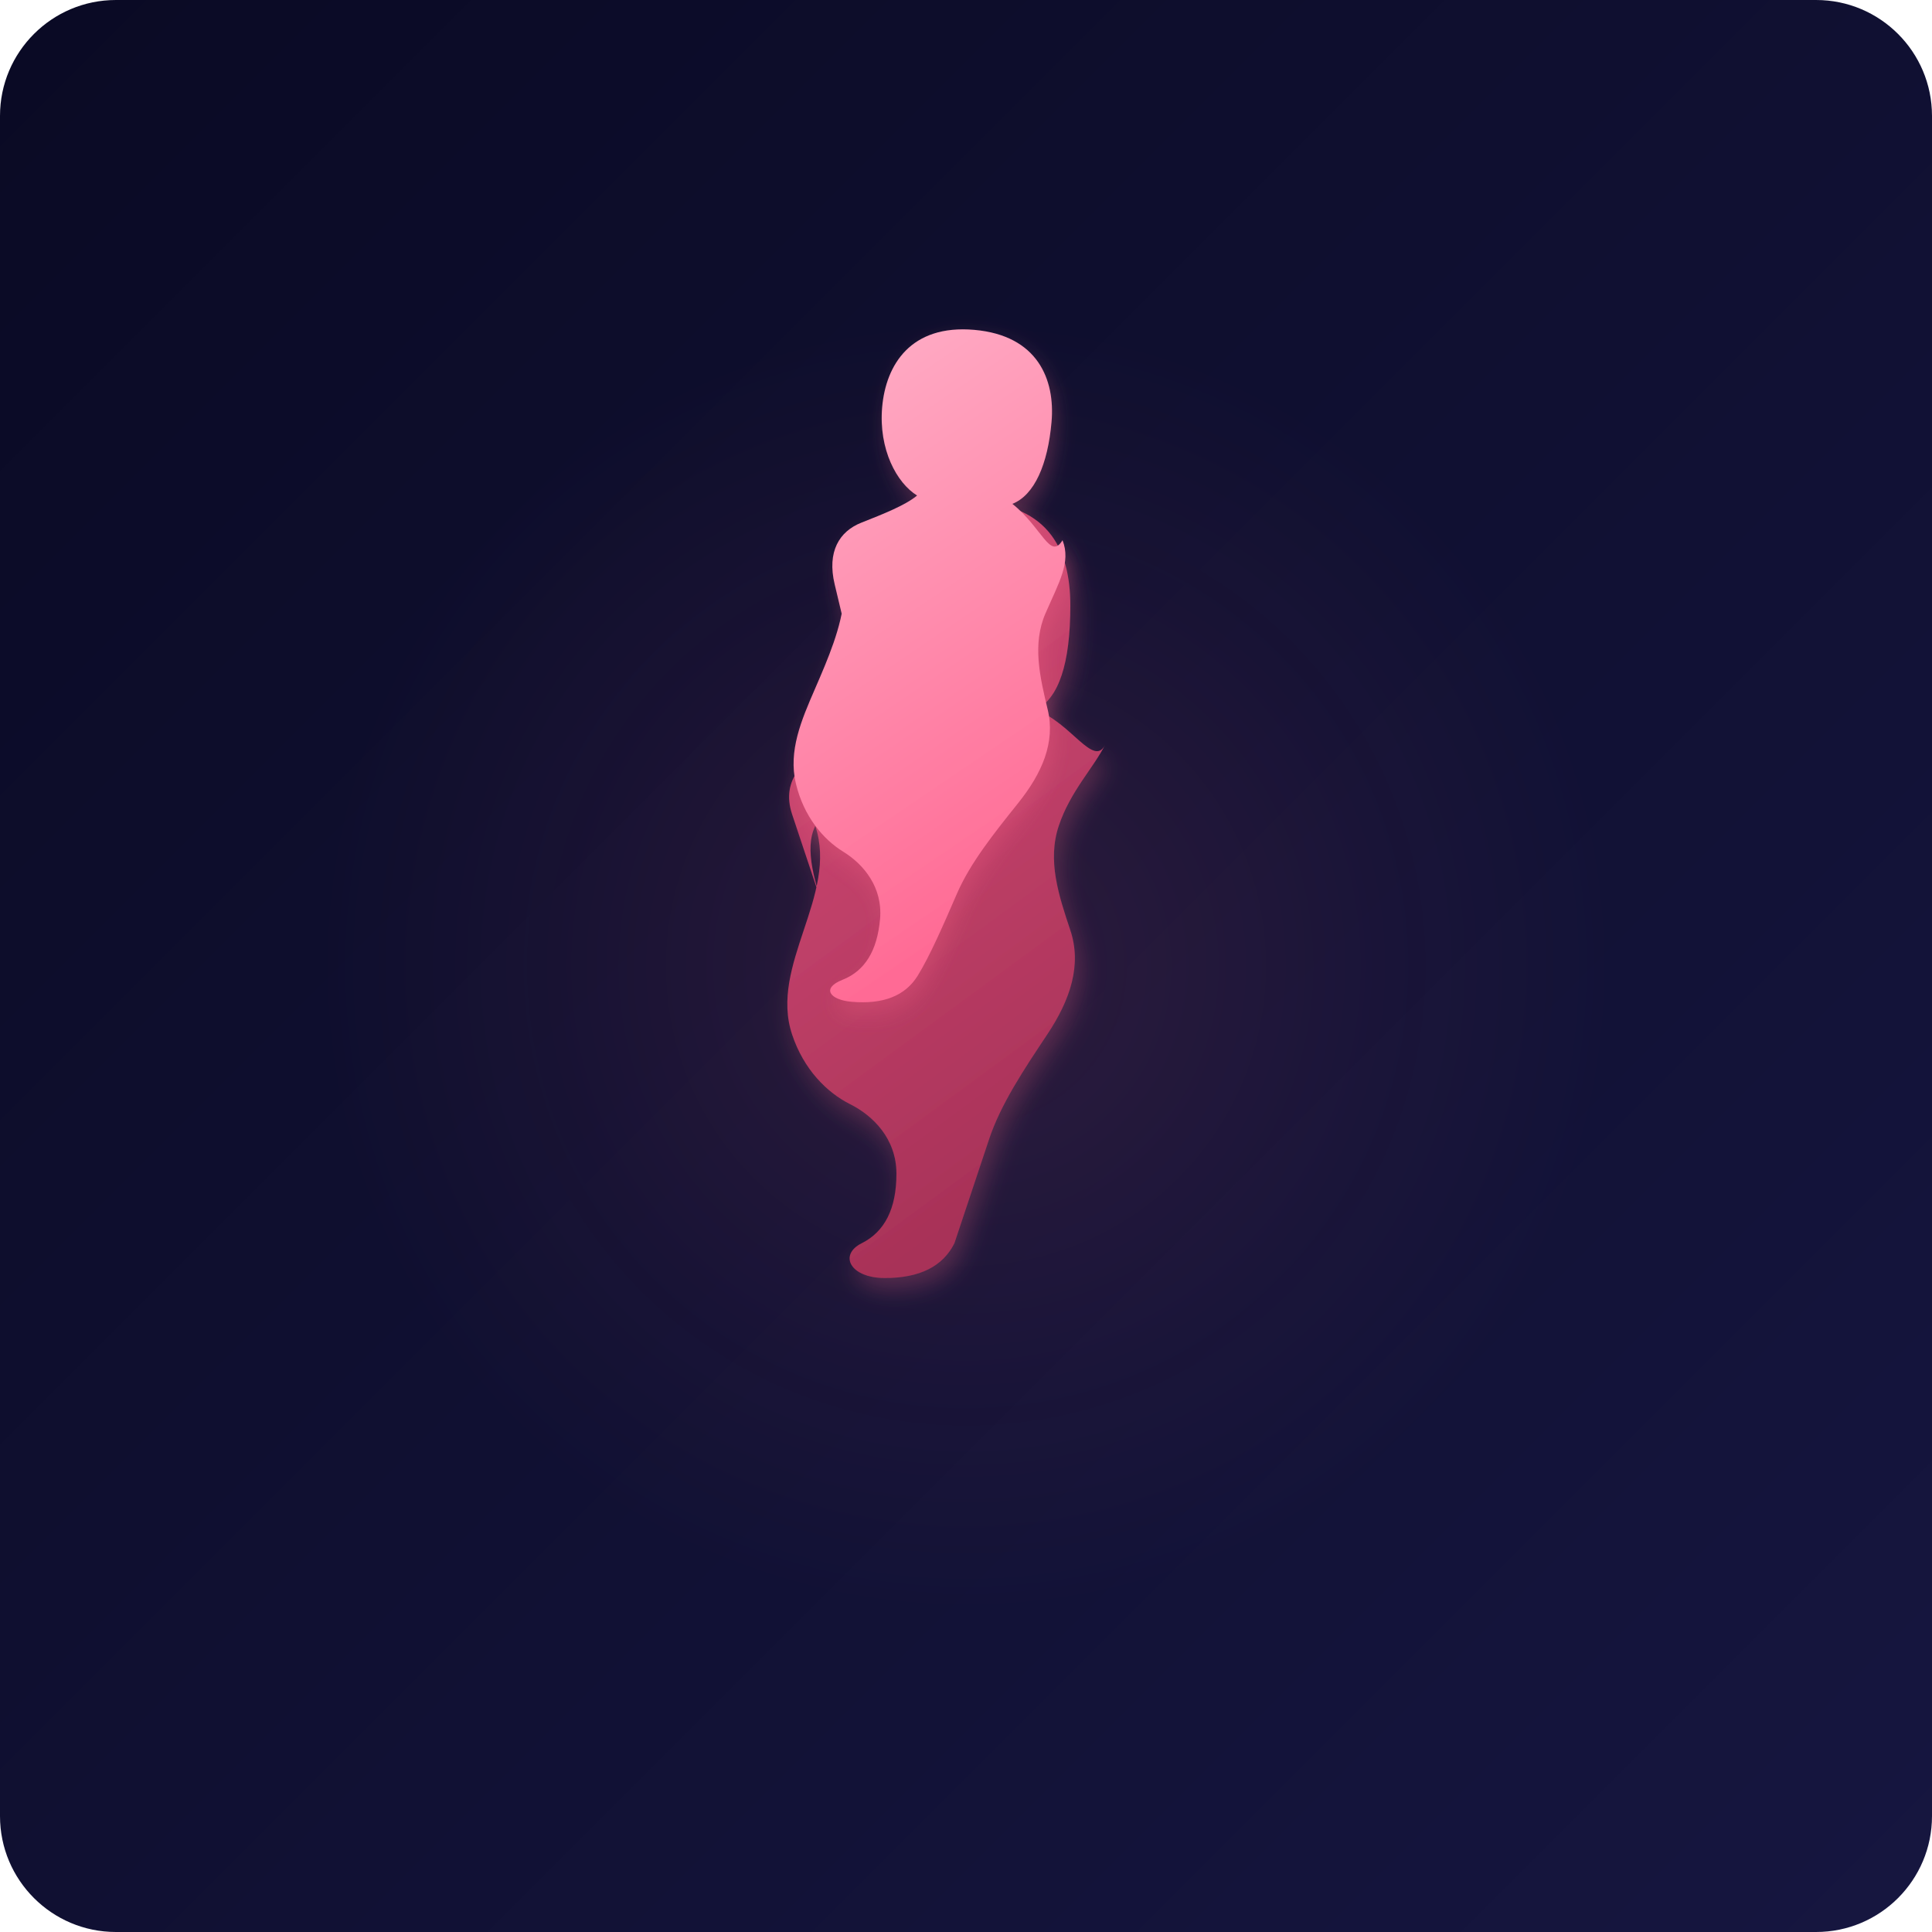
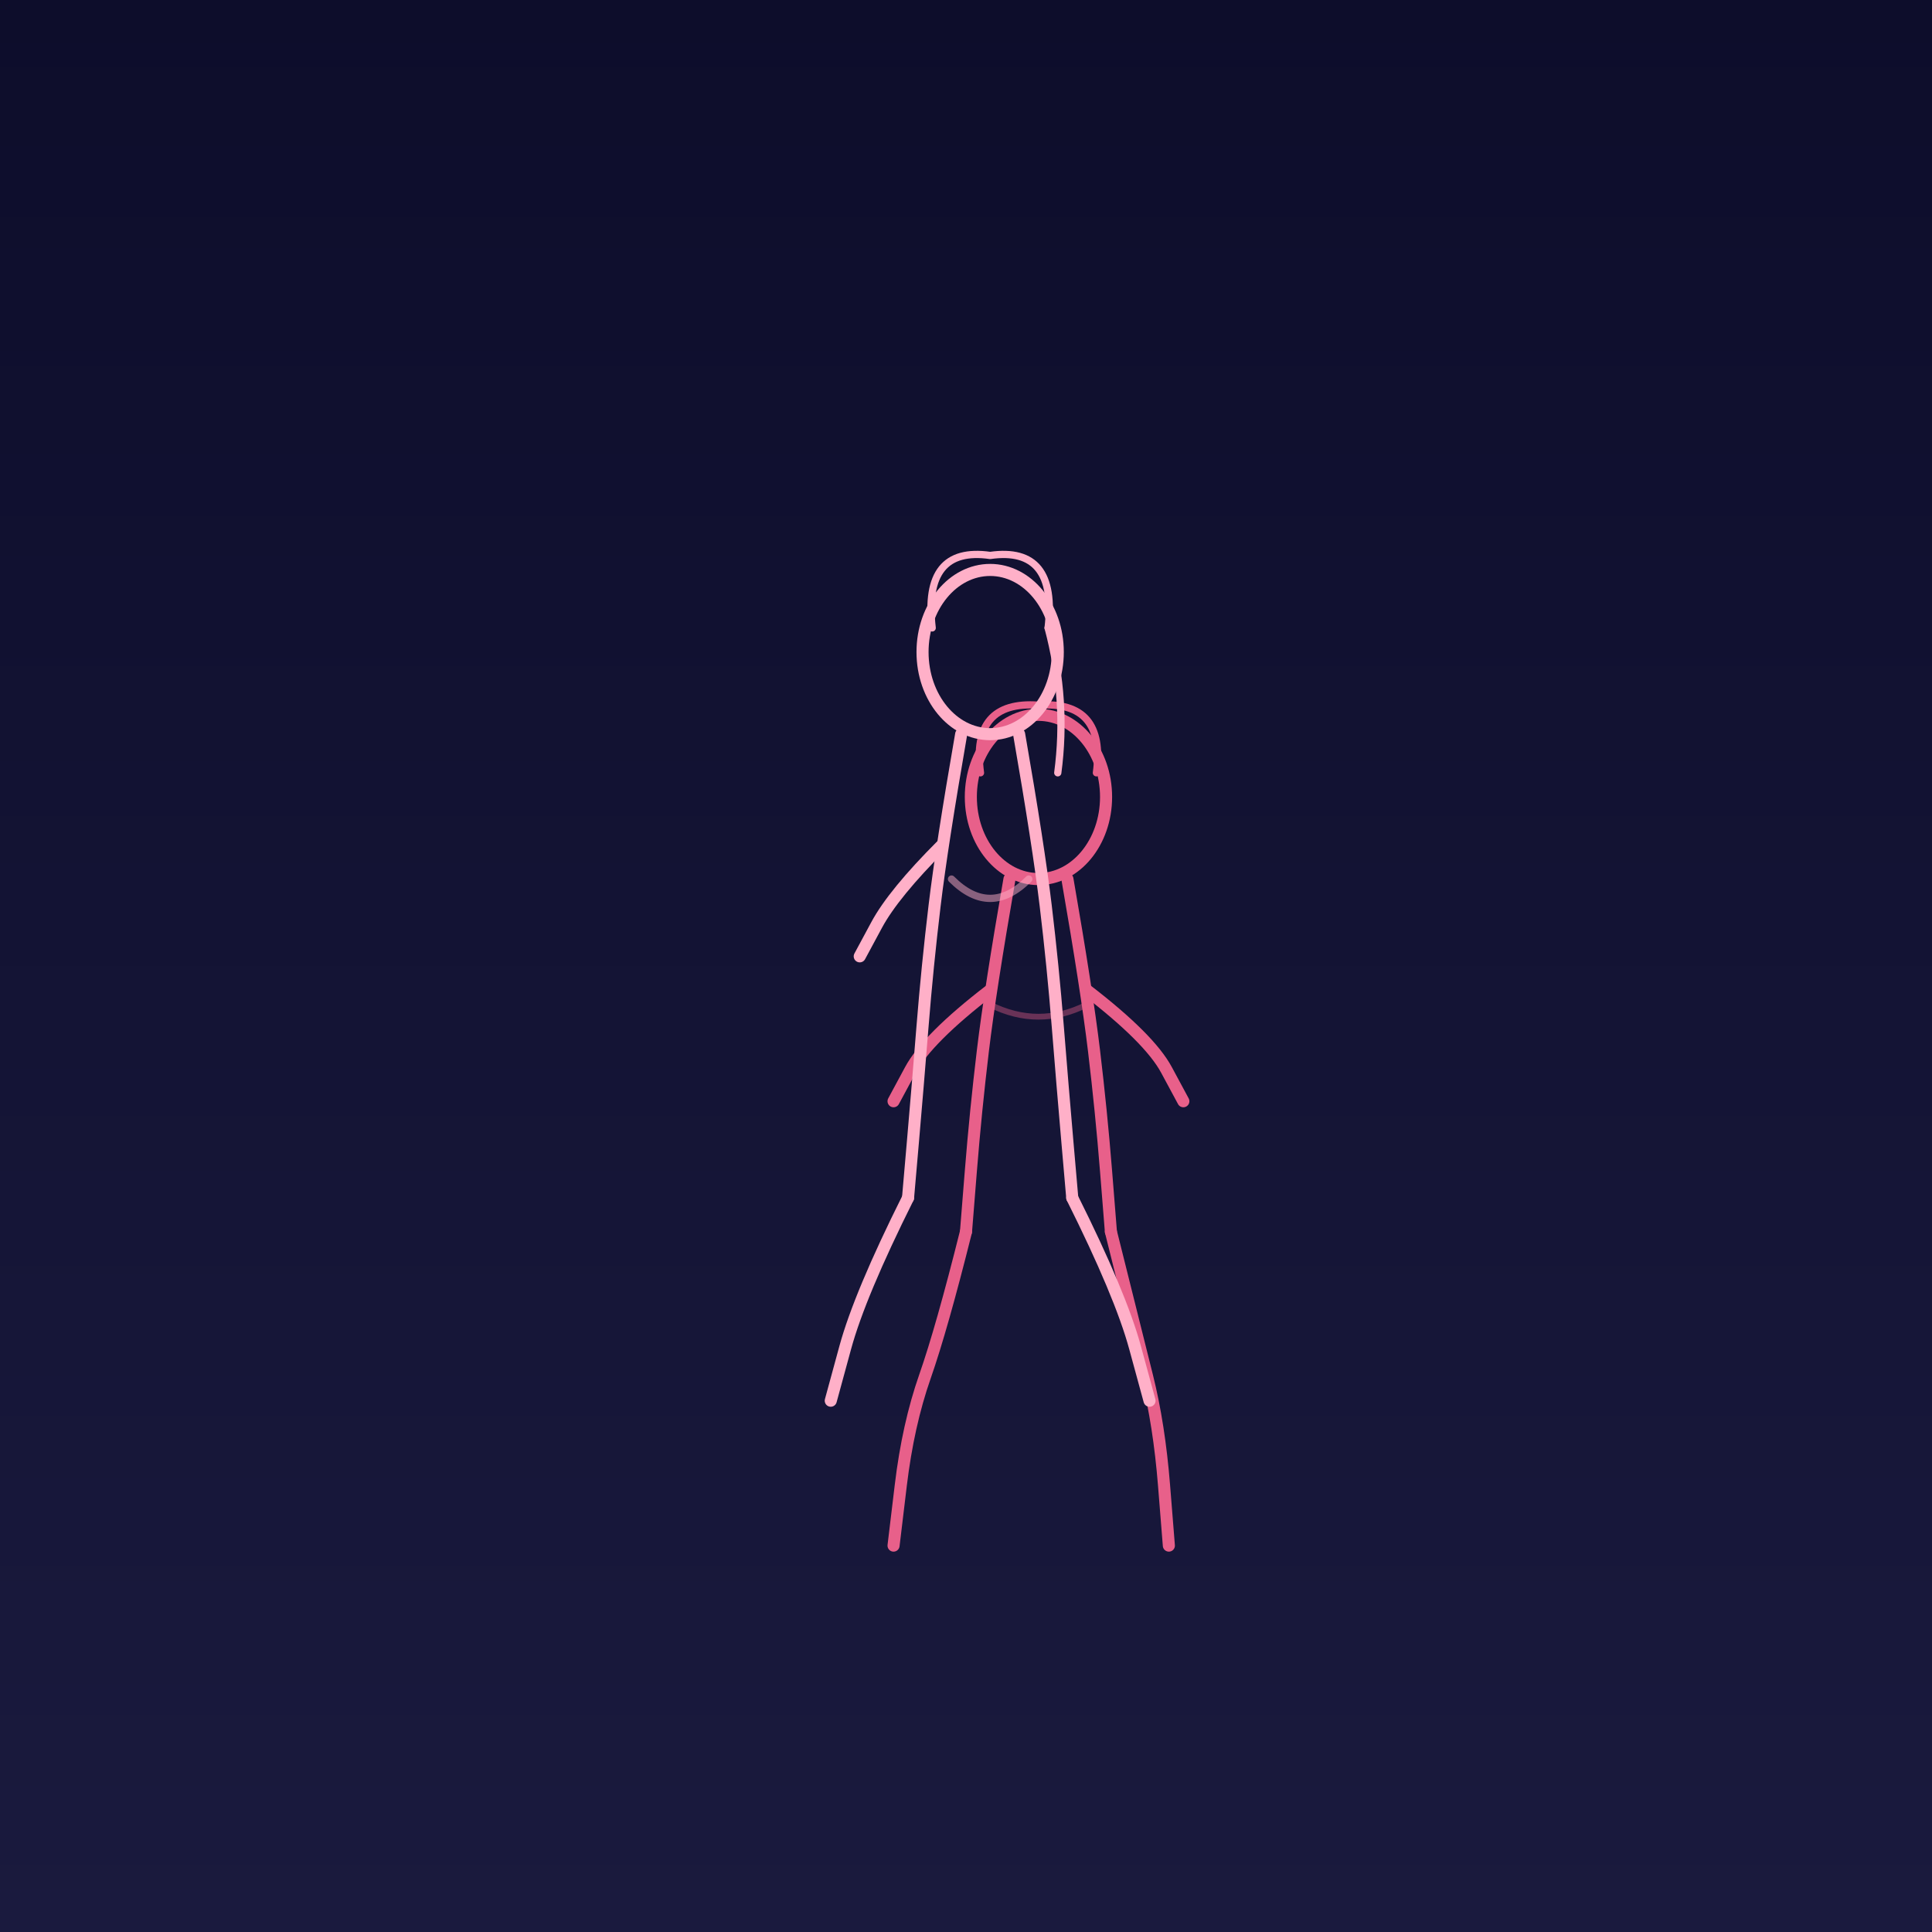
<svg xmlns="http://www.w3.org/2000/svg" viewBox="0 0 400 400" width="400" height="400">
  <defs>
-     <linearGradient id="bg" x1="0" y1="0" x2="1" y2="1">
-       <stop offset="0%" stop-color="#0a0a24" />
-       <stop offset="100%" stop-color="#161640" />
+     <linearGradient id="bg" x1="0" y1="0" x2="0" y2="1">
+       <stop offset="0%" stop-color="#0d0d2b" />
+       <stop offset="100%" stop-color="#1a1a3e" />
    </linearGradient>
-     <linearGradient id="p1" x1="0" y1="0" x2="0.3" y2="1">
-       <stop offset="0%" stop-color="#FFB0C8" />
-       <stop offset="100%" stop-color="#FF6B95" />
-     </linearGradient>
-     <linearGradient id="p2" x1="0" y1="0" x2="0.3" y2="1">
-       <stop offset="0%" stop-color="#D94F7A" />
-       <stop offset="100%" stop-color="#A83258" />
-     </linearGradient>
-     <radialGradient id="glow" cx="50%" cy="50%" r="45%">
-       <stop offset="0%" stop-color="#FF6B8A" stop-opacity="0.12" />
-       <stop offset="70%" stop-color="#FF6B8A" stop-opacity="0.03" />
-       <stop offset="100%" stop-color="#FF6B8A" stop-opacity="0" />
-     </radialGradient>
-     <filter id="sf" x="-10%" y="-10%" width="120%" height="120%">
-       <feGaussianBlur in="SourceAlpha" stdDeviation="2" result="blur" />
-       <feOffset dx="1" dy="2" result="offsetBlur" />
-       <feFlood flood-color="#FF6B8A" flood-opacity="0.25" result="color" />
-       <feComposite in="color" in2="offsetBlur" operator="in" result="shadow" />
-       <feMerge>
-         <feMergeNode in="shadow" />
-         <feMergeNode in="SourceGraphic" />
-       </feMerge>
-     </filter>
  </defs>
-   <rect width="400" height="400" fill="url(#bg)" rx="24" />
-   <circle cx="200" cy="200" r="150" fill="url(#glow)" />
-   <path d="M0,-76 C-14,-76 -18,-68 -18,-58 C-18,-48 -14,-42 -10,-40 C-12,-38 -16,-36 -22,-34 C-28,-32 -32,-28 -30,-22 C-28,-16 -26,-10 -24,-4 C-22,2 -20,6 -18,8 C-20,6 -22,2 -24,-4 C-26,-10 -28,-16 -26,-20 C-24,-14 -26,-8 -28,-2 C-30,4 -32,10 -30,16 C-28,22 -24,26 -20,28 C-16,30 -12,34 -12,40 C-12,46 -14,50 -18,52 C-22,54 -20,58 -14,58 C-8,58 -4,56 -2,52 C0,46 2,40 4,34 C6,28 10,22 14,16 C18,10 20,4 18,-2 C16,-8 14,-14 16,-20 C18,-26 22,-30 24,-34 C22,-30 18,-38 12,-40 C16,-42 18,-48 18,-58 C18,-68 14,-76 0,-76 Z" fill="url(#p2)" transform="translate(200,195) scale(1.2,1.2)" filter="url(#sf)" />
-   <path d="M0,-70 C-12,-70 -16,-62 -16,-54 C-16,-46 -12,-40 -8,-38 C-10,-36 -14,-34 -18,-32 C-22,-30 -24,-26 -22,-20 C-20,-14 -18,-8 -16,-2 C-14,4 -12,8 -10,10 C-12,8 -14,4 -16,-2 C-18,-8 -20,-14 -20,-18 C-20,-12 -22,-6 -24,0 C-26,6 -28,12 -26,18 C-24,24 -20,28 -16,30 C-12,32 -8,36 -8,42 C-8,48 -10,52 -14,54 C-18,56 -16,58 -12,58 C-6,58 -2,56 0,52 C2,48 4,42 6,36 C8,30 12,24 16,18 C20,12 22,6 20,0 C18,-6 16,-12 18,-18 C20,-24 22,-28 20,-32 C18,-28 16,-34 10,-38 C14,-40 16,-46 16,-54 C16,-62 12,-70 0,-70 Z" fill="url(#p1)" transform="translate(195,145) rotate(5) scale(1.1,1.1)" filter="url(#sf)" />
+   <rect width="400" height="400" fill="url(#bg)" />
+   <ellipse cx="215" cy="165" rx="14" ry="17" fill="none" stroke="#E8608A" stroke-width="2.5" stroke-linecap="round" />
+   <path d="M203,160 Q201,145 215,146 Q229,145 227,160" fill="none" stroke="#E8608A" stroke-width="1.5" stroke-linecap="round" stroke-linejoin="round" opacity="1" />
+   <path d="M209,182 Q205,205 203.5,217.5 Q202,230 201.0,242.5 L200,255" fill="none" stroke="#E8608A" stroke-width="2.5" stroke-linecap="round" stroke-linejoin="round" opacity="1" />
+   <path d="M221,182 Q225,205 226.5,217.5 Q228,230 229.0,242.5 L230,255" fill="none" stroke="#E8608A" stroke-width="2.5" stroke-linecap="round" stroke-linejoin="round" opacity="1" />
+   <path d="M205,208 Q215,213 225,208" fill="none" stroke="#E8608A" stroke-width="1.2" stroke-linecap="round" stroke-linejoin="round" opacity="0.4" />
+   <path d="M200,255 Q195,275 191.5,285.0 Q188,295 186.5,307.5 L185,320" fill="none" stroke="#E8608A" stroke-width="2.5" stroke-linecap="round" stroke-linejoin="round" opacity="1" />
+   <path d="M230,255 Q235,275 237.5,285.0 Q240,295 241.0,307.5 L242,320" fill="none" stroke="#E8608A" stroke-width="2.5" stroke-linecap="round" stroke-linejoin="round" opacity="1" />
+   <path d="M205,205 Q192,215 188.5,221.5 L185,228" fill="none" stroke="#E8608A" stroke-width="2.5" stroke-linecap="round" stroke-linejoin="round" opacity="1" />
+   <path d="M225,205 Q238,215 241.5,221.5 L245,228" fill="none" stroke="#E8608A" stroke-width="2.5" stroke-linecap="round" stroke-linejoin="round" opacity="1" />
+   <ellipse cx="205" cy="135" rx="14" ry="17" fill="none" stroke="#FFB0C8" stroke-width="2.5" stroke-linecap="round" />
+   <path d="M193,130 Q191,113 205,115 Q219,113 217,130" fill="none" stroke="#FFB0C8" stroke-width="1.5" stroke-linecap="round" stroke-linejoin="round" opacity="1" />
+   <path d="M217,130 Q221,145 219,160" fill="none" stroke="#FFB0C8" stroke-width="1.5" stroke-linecap="round" stroke-linejoin="round" opacity="1" />
+   <path d="M199,152 Q195,175 193.5,187.5 Q192,200 191.0,212.5 Q190,225 189.0,236.5 L188,248" fill="none" stroke="#FFB0C8" stroke-width="2.5" stroke-linecap="round" stroke-linejoin="round" opacity="1" />
+   <path d="M211,152 Q215,175 216.5,187.5 Q218,200 219.0,212.5 Q220,225 221.0,236.5 L222,248" fill="none" stroke="#FFB0C8" stroke-width="2.5" stroke-linecap="round" stroke-linejoin="round" opacity="1" />
+   <path d="M197,182 Q205,190 213,182" fill="none" stroke="#FFB0C8" stroke-width="1.5" stroke-linecap="round" stroke-linejoin="round" opacity="0.5" />
+   <path d="M188,248 Q178,268 175.0,279.0 L172,290" fill="none" stroke="#FFB0C8" stroke-width="2.5" stroke-linecap="round" stroke-linejoin="round" opacity="1" />
+   <path d="M222,248 Q232,268 235.0,279.0 L238,290" fill="none" stroke="#FFB0C8" stroke-width="2.5" stroke-linecap="round" stroke-linejoin="round" opacity="1" />
+   <path d="M195,175 Q185,185 181.5,191.5 L178,198" fill="none" stroke="#FFB0C8" stroke-width="2.5" stroke-linecap="round" stroke-linejoin="round" opacity="1" />
</svg>
